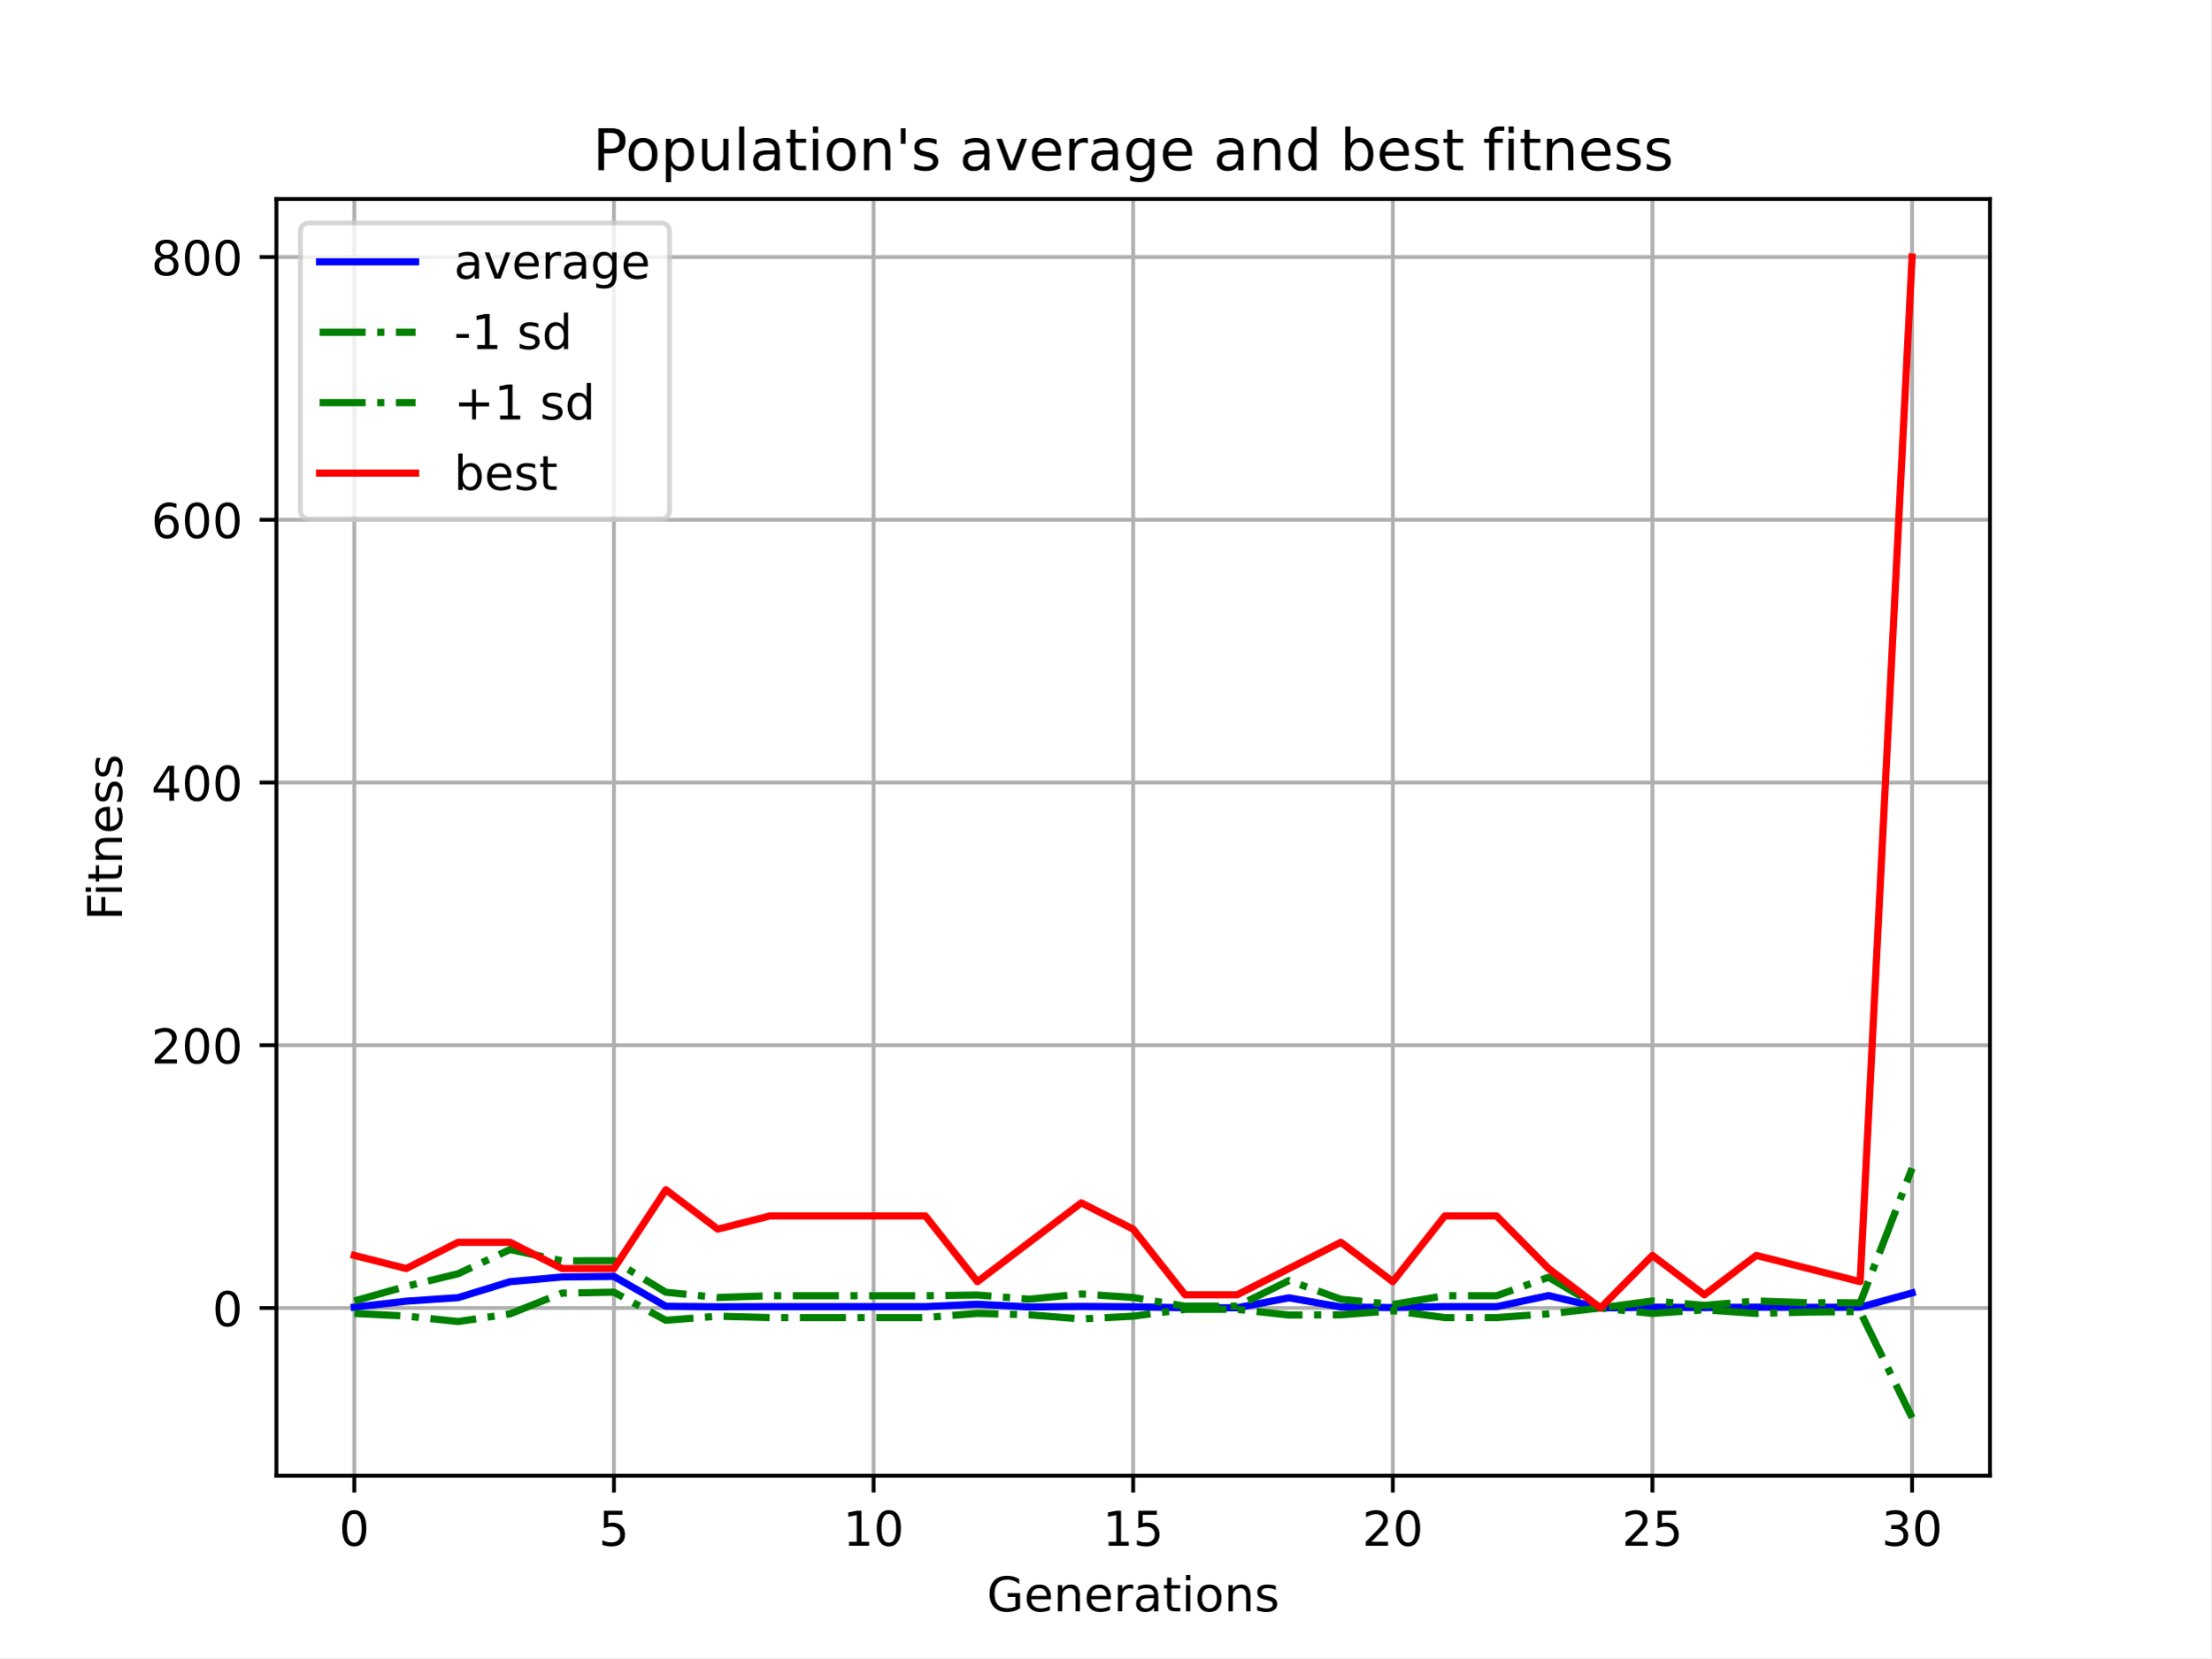
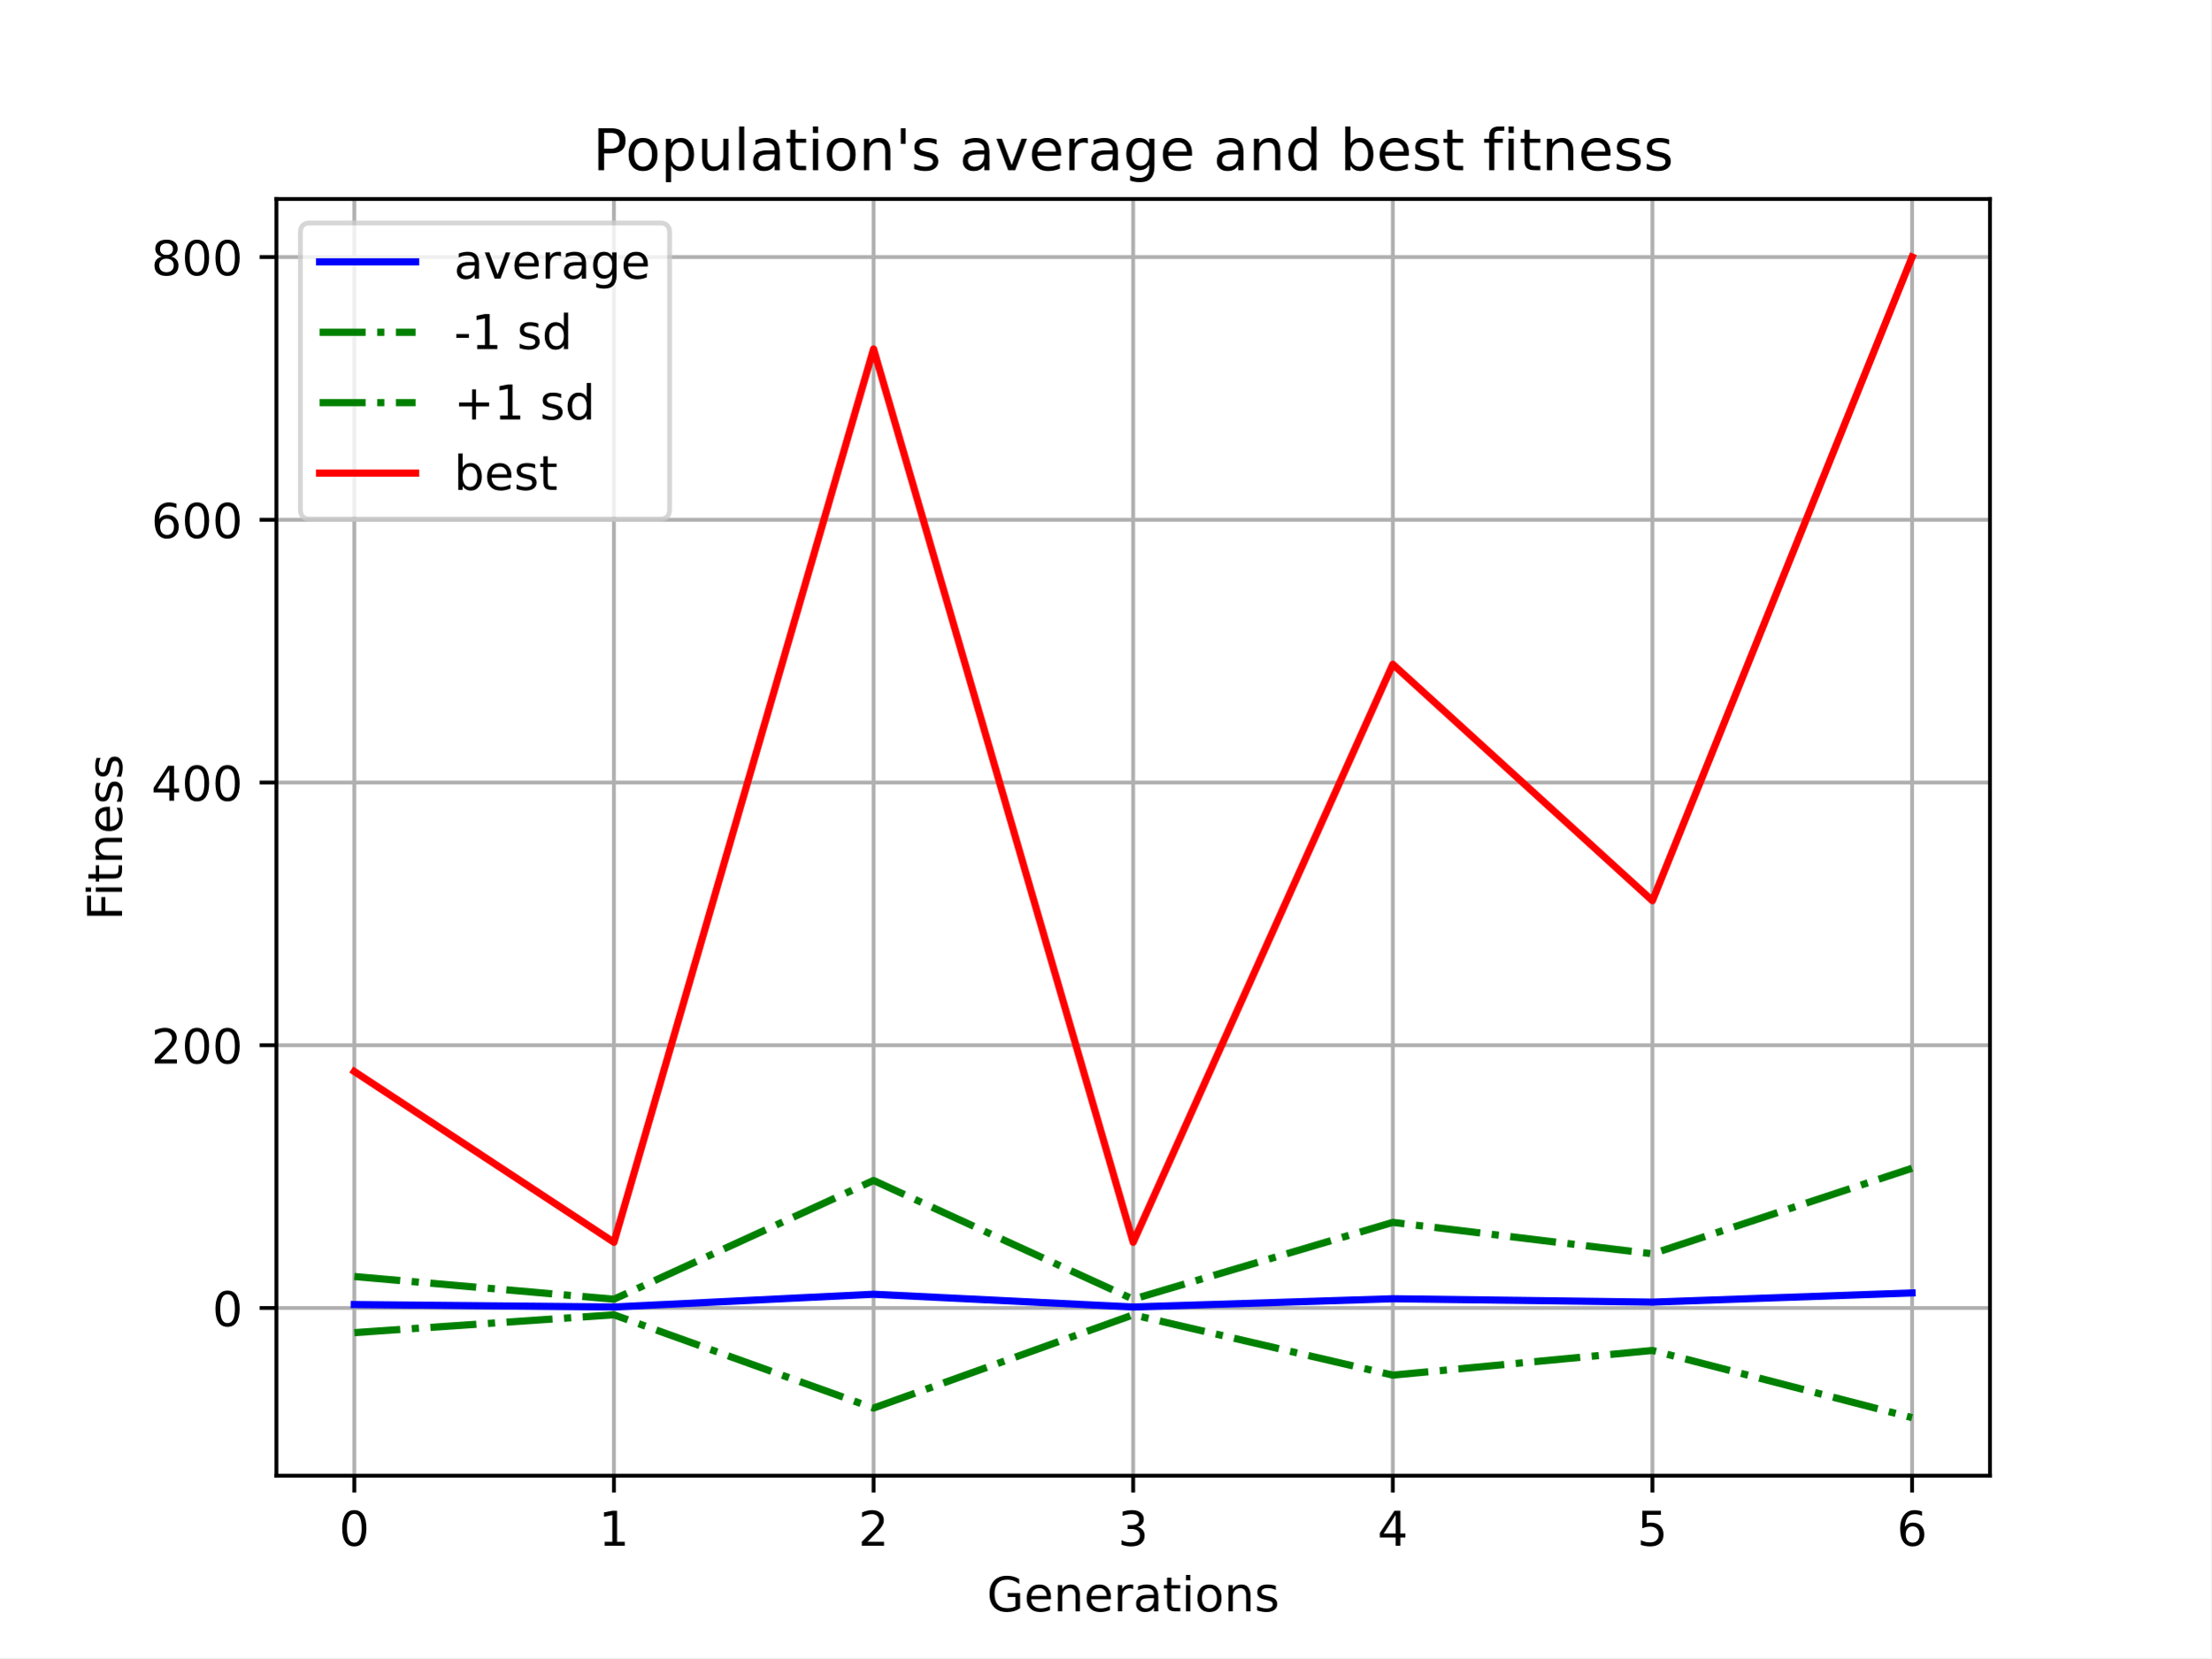
<svg xmlns="http://www.w3.org/2000/svg" xmlns:xlink="http://www.w3.org/1999/xlink" width="460.8pt" height="345.6pt" viewBox="0 0 460.8 345.6" version="1.1">
  <defs>
    <style type="text/css">*{stroke-linejoin: round; stroke-linecap: butt}</style>
  </defs>
  <g id="figure_1">
    <g id="patch_1">
      <path d="M 0 345.6  L 460.8 345.6  L 460.8 0  L 0 0  z " style="fill: #ffffff" />
    </g>
    <g id="axes_1">
      <g id="patch_2">
        <path d="M 57.6 307.584  L 414.72 307.584  L 414.72 41.472  L 57.6 41.472  z " style="fill: #ffffff" />
      </g>
      <g id="matplotlib.axis_1">
        <g id="xtick_1">
          <g id="line2d_1">
-             <path d="M 73.833 307.584  L 73.833 41.472  " clip-path="url(#p1545bca32f)" style="fill: none; stroke: #b0b0b0; stroke-width: 0.8; stroke-linecap: square" />
+             <path d="M 73.833 307.584  L 73.833 41.472  " clip-path="url(#p2421f09c80)" style="fill: none; stroke: #b0b0b0; stroke-width: 0.8; stroke-linecap: square" />
          </g>
          <g id="line2d_2">
            <defs>
-               <path id="ma1019c160d" d="M 0 0  L 0 3.5  " style="stroke: #000000; stroke-width: 0.8" />
-             </defs>
-             <g>
-               <use xlink:href="#ma1019c160d" x="73.833" y="307.584" style="stroke: #000000; stroke-width: 0.8" />
+               <path id="m2616b93a5c" d="M 0 0  L 0 3.5  " style="stroke: #000000; stroke-width: 0.8" />
+             </defs>
+             <g>
+               <use xlink:href="#m2616b93a5c" x="73.833" y="307.584" style="stroke: #000000; stroke-width: 0.8" />
            </g>
          </g>
          <g id="text_1">
            <g transform="translate(70.65148 322.1824) scale(0.1 -0.1)">
              <defs>
                <path id="DejaVuSans-30" d="M 2034 4250  Q 1547 4250 1301 3770  Q 1056 3291 1056 2328  Q 1056 1369 1301 889  Q 1547 409 2034 409  Q 2525 409 2770 889  Q 3016 1369 3016 2328  Q 3016 3291 2770 3770  Q 2525 4250 2034 4250  z M 2034 4750  Q 2819 4750 3233 4129  Q 3647 3509 3647 2328  Q 3647 1150 3233 529  Q 2819 -91 2034 -91  Q 1250 -91 836 529  Q 422 1150 422 2328  Q 422 3509 836 4129  Q 1250 4750 2034 4750  z " transform="scale(0.015625)" />
              </defs>
              <use xlink:href="#DejaVuSans-30" />
            </g>
          </g>
        </g>
        <g id="xtick_2">
          <g id="line2d_3">
-             <path d="M 127.942 307.584  L 127.942 41.472  " clip-path="url(#p1545bca32f)" style="fill: none; stroke: #b0b0b0; stroke-width: 0.8; stroke-linecap: square" />
+             <path d="M 127.942 307.584  L 127.942 41.472  " clip-path="url(#p2421f09c80)" style="fill: none; stroke: #b0b0b0; stroke-width: 0.8; stroke-linecap: square" />
          </g>
          <g id="line2d_4">
            <g>
-               <use xlink:href="#ma1019c160d" x="127.942" y="307.584" style="stroke: #000000; stroke-width: 0.8" />
+               <use xlink:href="#m2616b93a5c" x="127.942" y="307.584" style="stroke: #000000; stroke-width: 0.8" />
            </g>
          </g>
          <g id="text_2">
            <g transform="translate(124.7606 322.1824) scale(0.1 -0.1)">
              <defs>
-                 <path id="DejaVuSans-35" d="M 691 4666  L 3169 4666  L 3169 4134  L 1269 4134  L 1269 2991  Q 1406 3038 1543 3061  Q 1681 3084 1819 3084  Q 2600 3084 3056 2656  Q 3513 2228 3513 1497  Q 3513 744 3044 326  Q 2575 -91 1722 -91  Q 1428 -91 1123 -41  Q 819 9 494 109  L 494 744  Q 775 591 1075 516  Q 1375 441 1709 441  Q 2250 441 2565 725  Q 2881 1009 2881 1497  Q 2881 1984 2565 2268  Q 2250 2553 1709 2553  Q 1456 2553 1204 2497  Q 953 2441 691 2322  L 691 4666  z " transform="scale(0.015625)" />
-               </defs>
-               <use xlink:href="#DejaVuSans-35" />
+                 <path id="DejaVuSans-31" d="M 794 531  L 1825 531  L 1825 4091  L 703 3866  L 703 4441  L 1819 4666  L 2450 4666  L 2450 531  L 3481 531  L 3481 0  L 794 0  L 794 531  z " transform="scale(0.015625)" />
+               </defs>
+               <use xlink:href="#DejaVuSans-31" />
            </g>
          </g>
        </g>
        <g id="xtick_3">
          <g id="line2d_5">
-             <path d="M 182.051 307.584  L 182.051 41.472  " clip-path="url(#p1545bca32f)" style="fill: none; stroke: #b0b0b0; stroke-width: 0.8; stroke-linecap: square" />
+             <path d="M 182.051 307.584  L 182.051 41.472  " clip-path="url(#p2421f09c80)" style="fill: none; stroke: #b0b0b0; stroke-width: 0.8; stroke-linecap: square" />
          </g>
          <g id="line2d_6">
            <g>
-               <use xlink:href="#ma1019c160d" x="182.051" y="307.584" style="stroke: #000000; stroke-width: 0.8" />
+               <use xlink:href="#m2616b93a5c" x="182.051" y="307.584" style="stroke: #000000; stroke-width: 0.8" />
            </g>
          </g>
          <g id="text_3">
-             <g transform="translate(175.6884 322.1824) scale(0.1 -0.1)">
-               <defs>
-                 <path id="DejaVuSans-31" d="M 794 531  L 1825 531  L 1825 4091  L 703 3866  L 703 4441  L 1819 4666  L 2450 4666  L 2450 531  L 3481 531  L 3481 0  L 794 0  L 794 531  z " transform="scale(0.015625)" />
-               </defs>
-               <use xlink:href="#DejaVuSans-31" />
-               <use xlink:href="#DejaVuSans-30" x="63.623" />
+             <g transform="translate(178.8697 322.1824) scale(0.1 -0.1)">
+               <defs>
+                 <path id="DejaVuSans-32" d="M 1228 531  L 3431 531  L 3431 0  L 469 0  L 469 531  Q 828 903 1448 1529  Q 2069 2156 2228 2338  Q 2531 2678 2651 2914  Q 2772 3150 2772 3378  Q 2772 3750 2511 3984  Q 2250 4219 1831 4219  Q 1534 4219 1204 4116  Q 875 4013 500 3803  L 500 4441  Q 881 4594 1212 4672  Q 1544 4750 1819 4750  Q 2544 4750 2975 4387  Q 3406 4025 3406 3419  Q 3406 3131 3298 2873  Q 3191 2616 2906 2266  Q 2828 2175 2409 1742  Q 1991 1309 1228 531  z " transform="scale(0.015625)" />
+               </defs>
+               <use xlink:href="#DejaVuSans-32" />
            </g>
          </g>
        </g>
        <g id="xtick_4">
          <g id="line2d_7">
-             <path d="M 236.16 307.584  L 236.16 41.472  " clip-path="url(#p1545bca32f)" style="fill: none; stroke: #b0b0b0; stroke-width: 0.8; stroke-linecap: square" />
+             <path d="M 236.16 307.584  L 236.16 41.472  " clip-path="url(#p2421f09c80)" style="fill: none; stroke: #b0b0b0; stroke-width: 0.8; stroke-linecap: square" />
          </g>
          <g id="line2d_8">
            <g>
-               <use xlink:href="#ma1019c160d" x="236.16" y="307.584" style="stroke: #000000; stroke-width: 0.8" />
+               <use xlink:href="#m2616b93a5c" x="236.16" y="307.584" style="stroke: #000000; stroke-width: 0.8" />
            </g>
          </g>
          <g id="text_4">
-             <g transform="translate(229.7975 322.1824) scale(0.1 -0.1)">
-               <use xlink:href="#DejaVuSans-31" />
-               <use xlink:href="#DejaVuSans-35" x="63.623" />
+             <g transform="translate(232.9787 322.1824) scale(0.1 -0.1)">
+               <defs>
+                 <path id="DejaVuSans-33" d="M 2597 2516  Q 3050 2419 3304 2112  Q 3559 1806 3559 1356  Q 3559 666 3084 287  Q 2609 -91 1734 -91  Q 1441 -91 1130 -33  Q 819 25 488 141  L 488 750  Q 750 597 1062 519  Q 1375 441 1716 441  Q 2309 441 2620 675  Q 2931 909 2931 1356  Q 2931 1769 2642 2001  Q 2353 2234 1838 2234  L 1294 2234  L 1294 2753  L 1863 2753  Q 2328 2753 2575 2939  Q 2822 3125 2822 3475  Q 2822 3834 2567 4026  Q 2313 4219 1838 4219  Q 1578 4219 1281 4162  Q 984 4106 628 3988  L 628 4550  Q 988 4650 1302 4700  Q 1616 4750 1894 4750  Q 2613 4750 3031 4423  Q 3450 4097 3450 3541  Q 3450 3153 3228 2886  Q 3006 2619 2597 2516  z " transform="scale(0.015625)" />
+               </defs>
+               <use xlink:href="#DejaVuSans-33" />
            </g>
          </g>
        </g>
        <g id="xtick_5">
          <g id="line2d_9">
-             <path d="M 290.269 307.584  L 290.269 41.472  " clip-path="url(#p1545bca32f)" style="fill: none; stroke: #b0b0b0; stroke-width: 0.8; stroke-linecap: square" />
+             <path d="M 290.269 307.584  L 290.269 41.472  " clip-path="url(#p2421f09c80)" style="fill: none; stroke: #b0b0b0; stroke-width: 0.8; stroke-linecap: square" />
          </g>
          <g id="line2d_10">
            <g>
-               <use xlink:href="#ma1019c160d" x="290.269" y="307.584" style="stroke: #000000; stroke-width: 0.8" />
+               <use xlink:href="#m2616b93a5c" x="290.269" y="307.584" style="stroke: #000000; stroke-width: 0.8" />
            </g>
          </g>
          <g id="text_5">
-             <g transform="translate(283.9066 322.1824) scale(0.1 -0.1)">
-               <defs>
-                 <path id="DejaVuSans-32" d="M 1228 531  L 3431 531  L 3431 0  L 469 0  L 469 531  Q 828 903 1448 1529  Q 2069 2156 2228 2338  Q 2531 2678 2651 2914  Q 2772 3150 2772 3378  Q 2772 3750 2511 3984  Q 2250 4219 1831 4219  Q 1534 4219 1204 4116  Q 875 4013 500 3803  L 500 4441  Q 881 4594 1212 4672  Q 1544 4750 1819 4750  Q 2544 4750 2975 4387  Q 3406 4025 3406 3419  Q 3406 3131 3298 2873  Q 3191 2616 2906 2266  Q 2828 2175 2409 1742  Q 1991 1309 1228 531  z " transform="scale(0.015625)" />
-               </defs>
-               <use xlink:href="#DejaVuSans-32" />
-               <use xlink:href="#DejaVuSans-30" x="63.623" />
+             <g transform="translate(287.0878 322.1824) scale(0.1 -0.1)">
+               <defs>
+                 <path id="DejaVuSans-34" d="M 2419 4116  L 825 1625  L 2419 1625  L 2419 4116  z M 2253 4666  L 3047 4666  L 3047 1625  L 3713 1625  L 3713 1100  L 3047 1100  L 3047 0  L 2419 0  L 2419 1100  L 313 1100  L 313 1709  L 2253 4666  z " transform="scale(0.015625)" />
+               </defs>
+               <use xlink:href="#DejaVuSans-34" />
            </g>
          </g>
        </g>
        <g id="xtick_6">
          <g id="line2d_11">
-             <path d="M 344.378 307.584  L 344.378 41.472  " clip-path="url(#p1545bca32f)" style="fill: none; stroke: #b0b0b0; stroke-width: 0.8; stroke-linecap: square" />
+             <path d="M 344.378 307.584  L 344.378 41.472  " clip-path="url(#p2421f09c80)" style="fill: none; stroke: #b0b0b0; stroke-width: 0.8; stroke-linecap: square" />
          </g>
          <g id="line2d_12">
            <g>
-               <use xlink:href="#ma1019c160d" x="344.378" y="307.584" style="stroke: #000000; stroke-width: 0.8" />
+               <use xlink:href="#m2616b93a5c" x="344.378" y="307.584" style="stroke: #000000; stroke-width: 0.8" />
            </g>
          </g>
          <g id="text_6">
-             <g transform="translate(338.0157 322.1824) scale(0.1 -0.1)">
-               <use xlink:href="#DejaVuSans-32" />
-               <use xlink:href="#DejaVuSans-35" x="63.623" />
+             <g transform="translate(341.1969 322.1824) scale(0.1 -0.1)">
+               <defs>
+                 <path id="DejaVuSans-35" d="M 691 4666  L 3169 4666  L 3169 4134  L 1269 4134  L 1269 2991  Q 1406 3038 1543 3061  Q 1681 3084 1819 3084  Q 2600 3084 3056 2656  Q 3513 2228 3513 1497  Q 3513 744 3044 326  Q 2575 -91 1722 -91  Q 1428 -91 1123 -41  Q 819 9 494 109  L 494 744  Q 775 591 1075 516  Q 1375 441 1709 441  Q 2250 441 2565 725  Q 2881 1009 2881 1497  Q 2881 1984 2565 2268  Q 2250 2553 1709 2553  Q 1456 2553 1204 2497  Q 953 2441 691 2322  L 691 4666  z " transform="scale(0.015625)" />
+               </defs>
+               <use xlink:href="#DejaVuSans-35" />
            </g>
          </g>
        </g>
        <g id="xtick_7">
          <g id="line2d_13">
-             <path d="M 398.487 307.584  L 398.487 41.472  " clip-path="url(#p1545bca32f)" style="fill: none; stroke: #b0b0b0; stroke-width: 0.8; stroke-linecap: square" />
+             <path d="M 398.487 307.584  L 398.487 41.472  " clip-path="url(#p2421f09c80)" style="fill: none; stroke: #b0b0b0; stroke-width: 0.8; stroke-linecap: square" />
          </g>
          <g id="line2d_14">
            <g>
-               <use xlink:href="#ma1019c160d" x="398.487" y="307.584" style="stroke: #000000; stroke-width: 0.8" />
+               <use xlink:href="#m2616b93a5c" x="398.487" y="307.584" style="stroke: #000000; stroke-width: 0.8" />
            </g>
          </g>
          <g id="text_7">
-             <g transform="translate(392.1248 322.1824) scale(0.1 -0.1)">
-               <defs>
-                 <path id="DejaVuSans-33" d="M 2597 2516  Q 3050 2419 3304 2112  Q 3559 1806 3559 1356  Q 3559 666 3084 287  Q 2609 -91 1734 -91  Q 1441 -91 1130 -33  Q 819 25 488 141  L 488 750  Q 750 597 1062 519  Q 1375 441 1716 441  Q 2309 441 2620 675  Q 2931 909 2931 1356  Q 2931 1769 2642 2001  Q 2353 2234 1838 2234  L 1294 2234  L 1294 2753  L 1863 2753  Q 2328 2753 2575 2939  Q 2822 3125 2822 3475  Q 2822 3834 2567 4026  Q 2313 4219 1838 4219  Q 1578 4219 1281 4162  Q 984 4106 628 3988  L 628 4550  Q 988 4650 1302 4700  Q 1616 4750 1894 4750  Q 2613 4750 3031 4423  Q 3450 4097 3450 3541  Q 3450 3153 3228 2886  Q 3006 2619 2597 2516  z " transform="scale(0.015625)" />
-               </defs>
-               <use xlink:href="#DejaVuSans-33" />
-               <use xlink:href="#DejaVuSans-30" x="63.623" />
+             <g transform="translate(395.306 322.1824) scale(0.1 -0.1)">
+               <defs>
+                 <path id="DejaVuSans-36" d="M 2113 2584  Q 1688 2584 1439 2293  Q 1191 2003 1191 1497  Q 1191 994 1439 701  Q 1688 409 2113 409  Q 2538 409 2786 701  Q 3034 994 3034 1497  Q 3034 2003 2786 2293  Q 2538 2584 2113 2584  z M 3366 4563  L 3366 3988  Q 3128 4100 2886 4159  Q 2644 4219 2406 4219  Q 1781 4219 1451 3797  Q 1122 3375 1075 2522  Q 1259 2794 1537 2939  Q 1816 3084 2150 3084  Q 2853 3084 3261 2657  Q 3669 2231 3669 1497  Q 3669 778 3244 343  Q 2819 -91 2113 -91  Q 1303 -91 875 529  Q 447 1150 447 2328  Q 447 3434 972 4092  Q 1497 4750 2381 4750  Q 2619 4750 2861 4703  Q 3103 4656 3366 4563  z " transform="scale(0.015625)" />
+               </defs>
+               <use xlink:href="#DejaVuSans-36" />
            </g>
          </g>
        </g>
        <g id="text_8">
          <g transform="translate(205.6623 335.8606) scale(0.1 -0.1)">
            <defs>
              <path id="DejaVuSans-47" d="M 3809 666  L 3809 1919  L 2778 1919  L 2778 2438  L 4434 2438  L 4434 434  Q 4069 175 3628 42  Q 3188 -91 2688 -91  Q 1594 -91 976 548  Q 359 1188 359 2328  Q 359 3472 976 4111  Q 1594 4750 2688 4750  Q 3144 4750 3555 4637  Q 3966 4525 4313 4306  L 4313 3634  Q 3963 3931 3569 4081  Q 3175 4231 2741 4231  Q 1884 4231 1454 3753  Q 1025 3275 1025 2328  Q 1025 1384 1454 906  Q 1884 428 2741 428  Q 3075 428 3337 486  Q 3600 544 3809 666  z " transform="scale(0.015625)" />
              <path id="DejaVuSans-65" d="M 3597 1894  L 3597 1613  L 953 1613  Q 991 1019 1311 708  Q 1631 397 2203 397  Q 2534 397 2845 478  Q 3156 559 3463 722  L 3463 178  Q 3153 47 2828 -22  Q 2503 -91 2169 -91  Q 1331 -91 842 396  Q 353 884 353 1716  Q 353 2575 817 3079  Q 1281 3584 2069 3584  Q 2775 3584 3186 3129  Q 3597 2675 3597 1894  z M 3022 2063  Q 3016 2534 2758 2815  Q 2500 3097 2075 3097  Q 1594 3097 1305 2825  Q 1016 2553 972 2059  L 3022 2063  z " transform="scale(0.015625)" />
              <path id="DejaVuSans-6e" d="M 3513 2113  L 3513 0  L 2938 0  L 2938 2094  Q 2938 2591 2744 2837  Q 2550 3084 2163 3084  Q 1697 3084 1428 2787  Q 1159 2491 1159 1978  L 1159 0  L 581 0  L 581 3500  L 1159 3500  L 1159 2956  Q 1366 3272 1645 3428  Q 1925 3584 2291 3584  Q 2894 3584 3203 3211  Q 3513 2838 3513 2113  z " transform="scale(0.015625)" />
              <path id="DejaVuSans-72" d="M 2631 2963  Q 2534 3019 2420 3045  Q 2306 3072 2169 3072  Q 1681 3072 1420 2755  Q 1159 2438 1159 1844  L 1159 0  L 581 0  L 581 3500  L 1159 3500  L 1159 2956  Q 1341 3275 1631 3429  Q 1922 3584 2338 3584  Q 2397 3584 2469 3576  Q 2541 3569 2628 3553  L 2631 2963  z " transform="scale(0.015625)" />
              <path id="DejaVuSans-61" d="M 2194 1759  Q 1497 1759 1228 1600  Q 959 1441 959 1056  Q 959 750 1161 570  Q 1363 391 1709 391  Q 2188 391 2477 730  Q 2766 1069 2766 1631  L 2766 1759  L 2194 1759  z M 3341 1997  L 3341 0  L 2766 0  L 2766 531  Q 2569 213 2275 61  Q 1981 -91 1556 -91  Q 1019 -91 701 211  Q 384 513 384 1019  Q 384 1609 779 1909  Q 1175 2209 1959 2209  L 2766 2209  L 2766 2266  Q 2766 2663 2505 2880  Q 2244 3097 1772 3097  Q 1472 3097 1187 3025  Q 903 2953 641 2809  L 641 3341  Q 956 3463 1253 3523  Q 1550 3584 1831 3584  Q 2591 3584 2966 3190  Q 3341 2797 3341 1997  z " transform="scale(0.015625)" />
              <path id="DejaVuSans-74" d="M 1172 4494  L 1172 3500  L 2356 3500  L 2356 3053  L 1172 3053  L 1172 1153  Q 1172 725 1289 603  Q 1406 481 1766 481  L 2356 481  L 2356 0  L 1766 0  Q 1100 0 847 248  Q 594 497 594 1153  L 594 3053  L 172 3053  L 172 3500  L 594 3500  L 594 4494  L 1172 4494  z " transform="scale(0.015625)" />
              <path id="DejaVuSans-69" d="M 603 3500  L 1178 3500  L 1178 0  L 603 0  L 603 3500  z M 603 4863  L 1178 4863  L 1178 4134  L 603 4134  L 603 4863  z " transform="scale(0.015625)" />
              <path id="DejaVuSans-6f" d="M 1959 3097  Q 1497 3097 1228 2736  Q 959 2375 959 1747  Q 959 1119 1226 758  Q 1494 397 1959 397  Q 2419 397 2687 759  Q 2956 1122 2956 1747  Q 2956 2369 2687 2733  Q 2419 3097 1959 3097  z M 1959 3584  Q 2709 3584 3137 3096  Q 3566 2609 3566 1747  Q 3566 888 3137 398  Q 2709 -91 1959 -91  Q 1206 -91 779 398  Q 353 888 353 1747  Q 353 2609 779 3096  Q 1206 3584 1959 3584  z " transform="scale(0.015625)" />
              <path id="DejaVuSans-73" d="M 2834 3397  L 2834 2853  Q 2591 2978 2328 3040  Q 2066 3103 1784 3103  Q 1356 3103 1142 2972  Q 928 2841 928 2578  Q 928 2378 1081 2264  Q 1234 2150 1697 2047  L 1894 2003  Q 2506 1872 2764 1633  Q 3022 1394 3022 966  Q 3022 478 2636 193  Q 2250 -91 1575 -91  Q 1294 -91 989 -36  Q 684 19 347 128  L 347 722  Q 666 556 975 473  Q 1284 391 1588 391  Q 1994 391 2212 530  Q 2431 669 2431 922  Q 2431 1156 2273 1281  Q 2116 1406 1581 1522  L 1381 1569  Q 847 1681 609 1914  Q 372 2147 372 2553  Q 372 3047 722 3315  Q 1072 3584 1716 3584  Q 2034 3584 2315 3537  Q 2597 3491 2834 3397  z " transform="scale(0.015625)" />
            </defs>
            <use xlink:href="#DejaVuSans-47" />
            <use xlink:href="#DejaVuSans-65" x="77.49" />
            <use xlink:href="#DejaVuSans-6e" x="139.014" />
            <use xlink:href="#DejaVuSans-65" x="202.393" />
            <use xlink:href="#DejaVuSans-72" x="263.916" />
            <use xlink:href="#DejaVuSans-61" x="305.029" />
            <use xlink:href="#DejaVuSans-74" x="366.309" />
            <use xlink:href="#DejaVuSans-69" x="405.518" />
            <use xlink:href="#DejaVuSans-6f" x="433.301" />
            <use xlink:href="#DejaVuSans-6e" x="494.482" />
            <use xlink:href="#DejaVuSans-73" x="557.861" />
          </g>
        </g>
      </g>
      <g id="matplotlib.axis_2">
        <g id="ytick_1">
          <g id="line2d_15">
-             <path d="M 57.6 272.623  L 414.72 272.623  " clip-path="url(#p1545bca32f)" style="fill: none; stroke: #b0b0b0; stroke-width: 0.8; stroke-linecap: square" />
+             <path d="M 57.6 272.623  L 414.72 272.623  " clip-path="url(#p2421f09c80)" style="fill: none; stroke: #b0b0b0; stroke-width: 0.8; stroke-linecap: square" />
          </g>
          <g id="line2d_16">
            <defs>
-               <path id="ma829e0f633" d="M 0 0  L -3.5 0  " style="stroke: #000000; stroke-width: 0.8" />
-             </defs>
-             <g>
-               <use xlink:href="#ma829e0f633" x="57.6" y="272.623" style="stroke: #000000; stroke-width: 0.8" />
+               <path id="m0c251e43ec" d="M 0 0  L -3.5 0  " style="stroke: #000000; stroke-width: 0.8" />
+             </defs>
+             <g>
+               <use xlink:href="#m0c251e43ec" x="57.6" y="272.623" style="stroke: #000000; stroke-width: 0.8" />
            </g>
          </g>
          <g id="text_9">
            <g transform="translate(44.2375 276.4222) scale(0.1 -0.1)">
              <use xlink:href="#DejaVuSans-30" />
            </g>
          </g>
        </g>
        <g id="ytick_2">
          <g id="line2d_17">
-             <path d="M 57.6 217.859  L 414.72 217.859  " clip-path="url(#p1545bca32f)" style="fill: none; stroke: #b0b0b0; stroke-width: 0.8; stroke-linecap: square" />
+             <path d="M 57.6 217.859  L 414.72 217.859  " clip-path="url(#p2421f09c80)" style="fill: none; stroke: #b0b0b0; stroke-width: 0.8; stroke-linecap: square" />
          </g>
          <g id="line2d_18">
            <g>
-               <use xlink:href="#ma829e0f633" x="57.6" y="217.859" style="stroke: #000000; stroke-width: 0.8" />
+               <use xlink:href="#m0c251e43ec" x="57.6" y="217.859" style="stroke: #000000; stroke-width: 0.8" />
            </g>
          </g>
          <g id="text_10">
            <g transform="translate(31.5125 221.6584) scale(0.1 -0.1)">
              <use xlink:href="#DejaVuSans-32" />
              <use xlink:href="#DejaVuSans-30" x="63.623" />
              <use xlink:href="#DejaVuSans-30" x="127.246" />
            </g>
          </g>
        </g>
        <g id="ytick_3">
          <g id="line2d_19">
-             <path d="M 57.6 163.095  L 414.72 163.095  " clip-path="url(#p1545bca32f)" style="fill: none; stroke: #b0b0b0; stroke-width: 0.8; stroke-linecap: square" />
+             <path d="M 57.6 163.095  L 414.72 163.095  " clip-path="url(#p2421f09c80)" style="fill: none; stroke: #b0b0b0; stroke-width: 0.8; stroke-linecap: square" />
          </g>
          <g id="line2d_20">
            <g>
-               <use xlink:href="#ma829e0f633" x="57.6" y="163.095" style="stroke: #000000; stroke-width: 0.8" />
+               <use xlink:href="#m0c251e43ec" x="57.6" y="163.095" style="stroke: #000000; stroke-width: 0.8" />
            </g>
          </g>
          <g id="text_11">
            <g transform="translate(31.5125 166.8947) scale(0.1 -0.1)">
-               <defs>
-                 <path id="DejaVuSans-34" d="M 2419 4116  L 825 1625  L 2419 1625  L 2419 4116  z M 2253 4666  L 3047 4666  L 3047 1625  L 3713 1625  L 3713 1100  L 3047 1100  L 3047 0  L 2419 0  L 2419 1100  L 313 1100  L 313 1709  L 2253 4666  z " transform="scale(0.015625)" />
-               </defs>
              <use xlink:href="#DejaVuSans-34" />
              <use xlink:href="#DejaVuSans-30" x="63.623" />
              <use xlink:href="#DejaVuSans-30" x="127.246" />
            </g>
          </g>
        </g>
        <g id="ytick_4">
          <g id="line2d_21">
-             <path d="M 57.6 108.332  L 414.72 108.332  " clip-path="url(#p1545bca32f)" style="fill: none; stroke: #b0b0b0; stroke-width: 0.8; stroke-linecap: square" />
+             <path d="M 57.6 108.332  L 414.72 108.332  " clip-path="url(#p2421f09c80)" style="fill: none; stroke: #b0b0b0; stroke-width: 0.8; stroke-linecap: square" />
          </g>
          <g id="line2d_22">
            <g>
-               <use xlink:href="#ma829e0f633" x="57.6" y="108.332" style="stroke: #000000; stroke-width: 0.8" />
+               <use xlink:href="#m0c251e43ec" x="57.6" y="108.332" style="stroke: #000000; stroke-width: 0.8" />
            </g>
          </g>
          <g id="text_12">
            <g transform="translate(31.5125 112.131) scale(0.1 -0.1)">
-               <defs>
-                 <path id="DejaVuSans-36" d="M 2113 2584  Q 1688 2584 1439 2293  Q 1191 2003 1191 1497  Q 1191 994 1439 701  Q 1688 409 2113 409  Q 2538 409 2786 701  Q 3034 994 3034 1497  Q 3034 2003 2786 2293  Q 2538 2584 2113 2584  z M 3366 4563  L 3366 3988  Q 3128 4100 2886 4159  Q 2644 4219 2406 4219  Q 1781 4219 1451 3797  Q 1122 3375 1075 2522  Q 1259 2794 1537 2939  Q 1816 3084 2150 3084  Q 2853 3084 3261 2657  Q 3669 2231 3669 1497  Q 3669 778 3244 343  Q 2819 -91 2113 -91  Q 1303 -91 875 529  Q 447 1150 447 2328  Q 447 3434 972 4092  Q 1497 4750 2381 4750  Q 2619 4750 2861 4703  Q 3103 4656 3366 4563  z " transform="scale(0.015625)" />
-               </defs>
              <use xlink:href="#DejaVuSans-36" />
              <use xlink:href="#DejaVuSans-30" x="63.623" />
              <use xlink:href="#DejaVuSans-30" x="127.246" />
            </g>
          </g>
        </g>
        <g id="ytick_5">
          <g id="line2d_23">
-             <path d="M 57.6 53.568  L 414.72 53.568  " clip-path="url(#p1545bca32f)" style="fill: none; stroke: #b0b0b0; stroke-width: 0.8; stroke-linecap: square" />
+             <path d="M 57.6 53.568  L 414.72 53.568  " clip-path="url(#p2421f09c80)" style="fill: none; stroke: #b0b0b0; stroke-width: 0.8; stroke-linecap: square" />
          </g>
          <g id="line2d_24">
            <g>
-               <use xlink:href="#ma829e0f633" x="57.6" y="53.568" style="stroke: #000000; stroke-width: 0.8" />
+               <use xlink:href="#m0c251e43ec" x="57.6" y="53.568" style="stroke: #000000; stroke-width: 0.8" />
            </g>
          </g>
          <g id="text_13">
            <g transform="translate(31.5125 57.36722) scale(0.1 -0.1)">
              <defs>
                <path id="DejaVuSans-38" d="M 2034 2216  Q 1584 2216 1326 1975  Q 1069 1734 1069 1313  Q 1069 891 1326 650  Q 1584 409 2034 409  Q 2484 409 2743 651  Q 3003 894 3003 1313  Q 3003 1734 2745 1975  Q 2488 2216 2034 2216  z M 1403 2484  Q 997 2584 770 2862  Q 544 3141 544 3541  Q 544 4100 942 4425  Q 1341 4750 2034 4750  Q 2731 4750 3128 4425  Q 3525 4100 3525 3541  Q 3525 3141 3298 2862  Q 3072 2584 2669 2484  Q 3125 2378 3379 2068  Q 3634 1759 3634 1313  Q 3634 634 3220 271  Q 2806 -91 2034 -91  Q 1263 -91 848 271  Q 434 634 434 1313  Q 434 1759 690 2068  Q 947 2378 1403 2484  z M 1172 3481  Q 1172 3119 1398 2916  Q 1625 2713 2034 2713  Q 2441 2713 2670 2916  Q 2900 3119 2900 3481  Q 2900 3844 2670 4047  Q 2441 4250 2034 4250  Q 1625 4250 1398 4047  Q 1172 3844 1172 3481  z " transform="scale(0.015625)" />
              </defs>
              <use xlink:href="#DejaVuSans-38" />
              <use xlink:href="#DejaVuSans-30" x="63.623" />
              <use xlink:href="#DejaVuSans-30" x="127.246" />
            </g>
          </g>
        </g>
        <g id="text_14">
          <g transform="translate(25.43281 191.8452) rotate(-90) scale(0.1 -0.1)">
            <defs>
              <path id="DejaVuSans-46" d="M 628 4666  L 3309 4666  L 3309 4134  L 1259 4134  L 1259 2759  L 3109 2759  L 3109 2228  L 1259 2228  L 1259 0  L 628 0  L 628 4666  z " transform="scale(0.015625)" />
            </defs>
            <use xlink:href="#DejaVuSans-46" />
            <use xlink:href="#DejaVuSans-69" x="50.27" />
            <use xlink:href="#DejaVuSans-74" x="78.053" />
            <use xlink:href="#DejaVuSans-6e" x="117.262" />
            <use xlink:href="#DejaVuSans-65" x="180.641" />
            <use xlink:href="#DejaVuSans-73" x="242.164" />
            <use xlink:href="#DejaVuSans-73" x="294.264" />
          </g>
        </g>
      </g>
      <g id="line2d_25">
-         <path d="M 73.833 272.466  L 84.655 271.215  L 95.476 270.472  L 106.298 267.147  L 117.12 266.169  L 127.942 266.051  L 138.764 272.271  L 149.585 272.388  L 160.407 272.349  L 171.229 272.349  L 182.051 272.349  L 192.873 272.349  L 203.695 271.841  L 214.516 272.427  L 225.338 272.31  L 236.16 272.388  L 246.982 272.584  L 257.804 272.584  L 268.625 270.511  L 279.447 272.427  L 290.269 272.545  L 301.091 272.349  L 311.913 272.349  L 322.735 270.041  L 333.556 272.623  L 344.378 272.466  L 355.2 272.545  L 366.022 272.466  L 376.844 272.506  L 387.665 272.466  L 398.487 269.494  " clip-path="url(#p1545bca32f)" style="fill: none; stroke: #0000ff; stroke-width: 1.5; stroke-linecap: square" />
+         <path d="M 73.833 271.919  L 127.942 272.427  L 182.051 269.767  L 236.16 272.427  L 290.269 270.706  L 344.378 271.41  L 398.487 269.494  " clip-path="url(#p2421f09c80)" style="fill: none; stroke: #0000ff; stroke-width: 1.5; stroke-linecap: square" />
      </g>
      <g id="line2d_26">
-         <path d="M 73.833 273.766  L 84.655 274.311  L 95.476 275.454  L 106.298 273.854  L 117.12 269.539  L 127.942 269.337  L 138.764 275.195  L 149.585 274.338  L 160.407 274.624  L 171.229 274.624  L 182.051 274.624  L 192.873 274.624  L 203.695 273.757  L 214.516 274.052  L 225.338 274.909  L 236.16 274.338  L 246.982 272.909  L 257.804 272.909  L 268.625 274.101  L 279.447 274.052  L 290.269 273.195  L 301.091 274.624  L 311.913 274.624  L 322.735 273.855  L 333.556 272.623  L 344.378 273.766  L 355.2 273.001  L 366.022 273.766  L 376.844 273.48  L 387.665 273.379  L 398.487 295.488  " clip-path="url(#p1545bca32f)" style="fill: none; stroke-dasharray: 9.6,2.4,1.5,2.4; stroke-dashoffset: 0; stroke: #008000; stroke-width: 1.5" />
+         <path d="M 73.833 277.768  L 127.942 274.052  L 182.051 293.487  L 236.16 274.052  L 290.269 286.628  L 344.378 281.483  L 398.487 295.488  " clip-path="url(#p2421f09c80)" style="fill: none; stroke-dasharray: 9.6,2.4,1.5,2.4; stroke-dashoffset: 0; stroke: #008000; stroke-width: 1.5" />
      </g>
      <g id="line2d_27">
-         <path d="M 73.833 271.167  L 84.655 268.119  L 95.476 265.489  L 106.298 260.439  L 117.12 262.798  L 127.942 262.765  L 138.764 269.347  L 149.585 270.439  L 160.407 270.075  L 171.229 270.075  L 182.051 270.075  L 192.873 270.075  L 203.695 269.924  L 214.516 270.803  L 225.338 269.711  L 236.16 270.439  L 246.982 272.259  L 257.804 272.259  L 268.625 266.92  L 279.447 270.803  L 290.269 271.895  L 301.091 270.075  L 311.913 270.075  L 322.735 266.228  L 333.556 272.623  L 344.378 271.167  L 355.2 272.089  L 366.022 271.167  L 376.844 271.531  L 387.665 271.554  L 398.487 243.499  " clip-path="url(#p1545bca32f)" style="fill: none; stroke-dasharray: 9.6,2.4,1.5,2.4; stroke-dashoffset: 0; stroke: #008000; stroke-width: 1.5" />
+         <path d="M 73.833 266.07  L 127.942 270.803  L 182.051 246.048  L 236.16 270.803  L 290.269 254.785  L 344.378 261.338  L 398.487 243.499  " clip-path="url(#p2421f09c80)" style="fill: none; stroke-dasharray: 9.6,2.4,1.5,2.4; stroke-dashoffset: 0; stroke: #008000; stroke-width: 1.5" />
      </g>
      <g id="line2d_28">
-         <path d="M 73.833 261.67  L 84.655 264.408  L 95.476 258.932  L 106.298 258.932  L 117.12 264.408  L 127.942 264.408  L 138.764 247.979  L 149.585 256.194  L 160.407 253.456  L 171.229 253.456  L 182.051 253.456  L 192.873 253.456  L 203.695 267.147  L 214.516 258.932  L 225.338 250.717  L 236.16 256.194  L 246.982 269.885  L 257.804 269.885  L 268.625 264.408  L 279.447 258.932  L 290.269 267.147  L 301.091 253.456  L 311.913 253.456  L 322.735 264.408  L 333.556 272.623  L 344.378 261.67  L 355.2 269.885  L 366.022 261.67  L 376.844 264.408  L 387.665 267.147  L 398.487 53.568  " clip-path="url(#p1545bca32f)" style="fill: none; stroke: #ff0000; stroke-width: 1.5; stroke-linecap: square" />
+         <path d="M 73.833 223.336  L 127.942 258.932  L 182.051 72.735  L 236.16 258.932  L 290.269 138.452  L 344.378 187.739  L 398.487 53.568  " clip-path="url(#p2421f09c80)" style="fill: none; stroke: #ff0000; stroke-width: 1.5; stroke-linecap: square" />
      </g>
      <g id="patch_3">
        <path d="M 57.6 307.584  L 57.6 41.472  " style="fill: none; stroke: #000000; stroke-width: 0.8; stroke-linejoin: miter; stroke-linecap: square" />
      </g>
      <g id="patch_4">
        <path d="M 414.72 307.584  L 414.72 41.472  " style="fill: none; stroke: #000000; stroke-width: 0.8; stroke-linejoin: miter; stroke-linecap: square" />
      </g>
      <g id="patch_5">
        <path d="M 57.6 307.584  L 414.72 307.584  " style="fill: none; stroke: #000000; stroke-width: 0.8; stroke-linejoin: miter; stroke-linecap: square" />
      </g>
      <g id="patch_6">
        <path d="M 57.6 41.472  L 414.72 41.472  " style="fill: none; stroke: #000000; stroke-width: 0.8; stroke-linejoin: miter; stroke-linecap: square" />
      </g>
      <g id="text_15">
        <g transform="translate(123.5297 35.472) scale(0.12 -0.12)">
          <defs>
            <path id="DejaVuSans-50" d="M 1259 4147  L 1259 2394  L 2053 2394  Q 2494 2394 2734 2622  Q 2975 2850 2975 3272  Q 2975 3691 2734 3919  Q 2494 4147 2053 4147  L 1259 4147  z M 628 4666  L 2053 4666  Q 2838 4666 3239 4311  Q 3641 3956 3641 3272  Q 3641 2581 3239 2228  Q 2838 1875 2053 1875  L 1259 1875  L 1259 0  L 628 0  L 628 4666  z " transform="scale(0.015625)" />
            <path id="DejaVuSans-70" d="M 1159 525  L 1159 -1331  L 581 -1331  L 581 3500  L 1159 3500  L 1159 2969  Q 1341 3281 1617 3432  Q 1894 3584 2278 3584  Q 2916 3584 3314 3078  Q 3713 2572 3713 1747  Q 3713 922 3314 415  Q 2916 -91 2278 -91  Q 1894 -91 1617 61  Q 1341 213 1159 525  z M 3116 1747  Q 3116 2381 2855 2742  Q 2594 3103 2138 3103  Q 1681 3103 1420 2742  Q 1159 2381 1159 1747  Q 1159 1113 1420 752  Q 1681 391 2138 391  Q 2594 391 2855 752  Q 3116 1113 3116 1747  z " transform="scale(0.015625)" />
            <path id="DejaVuSans-75" d="M 544 1381  L 544 3500  L 1119 3500  L 1119 1403  Q 1119 906 1312 657  Q 1506 409 1894 409  Q 2359 409 2629 706  Q 2900 1003 2900 1516  L 2900 3500  L 3475 3500  L 3475 0  L 2900 0  L 2900 538  Q 2691 219 2414 64  Q 2138 -91 1772 -91  Q 1169 -91 856 284  Q 544 659 544 1381  z M 1991 3584  L 1991 3584  z " transform="scale(0.015625)" />
            <path id="DejaVuSans-6c" d="M 603 4863  L 1178 4863  L 1178 0  L 603 0  L 603 4863  z " transform="scale(0.015625)" />
            <path id="DejaVuSans-27" d="M 1147 4666  L 1147 2931  L 616 2931  L 616 4666  L 1147 4666  z " transform="scale(0.015625)" />
            <path id="DejaVuSans-20" transform="scale(0.015625)" />
            <path id="DejaVuSans-76" d="M 191 3500  L 800 3500  L 1894 563  L 2988 3500  L 3597 3500  L 2284 0  L 1503 0  L 191 3500  z " transform="scale(0.015625)" />
            <path id="DejaVuSans-67" d="M 2906 1791  Q 2906 2416 2648 2759  Q 2391 3103 1925 3103  Q 1463 3103 1205 2759  Q 947 2416 947 1791  Q 947 1169 1205 825  Q 1463 481 1925 481  Q 2391 481 2648 825  Q 2906 1169 2906 1791  z M 3481 434  Q 3481 -459 3084 -895  Q 2688 -1331 1869 -1331  Q 1566 -1331 1297 -1286  Q 1028 -1241 775 -1147  L 775 -588  Q 1028 -725 1275 -790  Q 1522 -856 1778 -856  Q 2344 -856 2625 -561  Q 2906 -266 2906 331  L 2906 616  Q 2728 306 2450 153  Q 2172 0 1784 0  Q 1141 0 747 490  Q 353 981 353 1791  Q 353 2603 747 3093  Q 1141 3584 1784 3584  Q 2172 3584 2450 3431  Q 2728 3278 2906 2969  L 2906 3500  L 3481 3500  L 3481 434  z " transform="scale(0.015625)" />
            <path id="DejaVuSans-64" d="M 2906 2969  L 2906 4863  L 3481 4863  L 3481 0  L 2906 0  L 2906 525  Q 2725 213 2448 61  Q 2172 -91 1784 -91  Q 1150 -91 751 415  Q 353 922 353 1747  Q 353 2572 751 3078  Q 1150 3584 1784 3584  Q 2172 3584 2448 3432  Q 2725 3281 2906 2969  z M 947 1747  Q 947 1113 1208 752  Q 1469 391 1925 391  Q 2381 391 2643 752  Q 2906 1113 2906 1747  Q 2906 2381 2643 2742  Q 2381 3103 1925 3103  Q 1469 3103 1208 2742  Q 947 2381 947 1747  z " transform="scale(0.015625)" />
            <path id="DejaVuSans-62" d="M 3116 1747  Q 3116 2381 2855 2742  Q 2594 3103 2138 3103  Q 1681 3103 1420 2742  Q 1159 2381 1159 1747  Q 1159 1113 1420 752  Q 1681 391 2138 391  Q 2594 391 2855 752  Q 3116 1113 3116 1747  z M 1159 2969  Q 1341 3281 1617 3432  Q 1894 3584 2278 3584  Q 2916 3584 3314 3078  Q 3713 2572 3713 1747  Q 3713 922 3314 415  Q 2916 -91 2278 -91  Q 1894 -91 1617 61  Q 1341 213 1159 525  L 1159 0  L 581 0  L 581 4863  L 1159 4863  L 1159 2969  z " transform="scale(0.015625)" />
            <path id="DejaVuSans-66" d="M 2375 4863  L 2375 4384  L 1825 4384  Q 1516 4384 1395 4259  Q 1275 4134 1275 3809  L 1275 3500  L 2222 3500  L 2222 3053  L 1275 3053  L 1275 0  L 697 0  L 697 3053  L 147 3053  L 147 3500  L 697 3500  L 697 3744  Q 697 4328 969 4595  Q 1241 4863 1831 4863  L 2375 4863  z " transform="scale(0.015625)" />
          </defs>
          <use xlink:href="#DejaVuSans-50" />
          <use xlink:href="#DejaVuSans-6f" x="56.678" />
          <use xlink:href="#DejaVuSans-70" x="117.859" />
          <use xlink:href="#DejaVuSans-75" x="181.336" />
          <use xlink:href="#DejaVuSans-6c" x="244.715" />
          <use xlink:href="#DejaVuSans-61" x="272.498" />
          <use xlink:href="#DejaVuSans-74" x="333.777" />
          <use xlink:href="#DejaVuSans-69" x="372.986" />
          <use xlink:href="#DejaVuSans-6f" x="400.77" />
          <use xlink:href="#DejaVuSans-6e" x="461.951" />
          <use xlink:href="#DejaVuSans-27" x="525.33" />
          <use xlink:href="#DejaVuSans-73" x="552.82" />
          <use xlink:href="#DejaVuSans-20" x="604.92" />
          <use xlink:href="#DejaVuSans-61" x="636.707" />
          <use xlink:href="#DejaVuSans-76" x="697.986" />
          <use xlink:href="#DejaVuSans-65" x="757.166" />
          <use xlink:href="#DejaVuSans-72" x="818.689" />
          <use xlink:href="#DejaVuSans-61" x="859.803" />
          <use xlink:href="#DejaVuSans-67" x="921.082" />
          <use xlink:href="#DejaVuSans-65" x="984.559" />
          <use xlink:href="#DejaVuSans-20" x="1046.082" />
          <use xlink:href="#DejaVuSans-61" x="1077.869" />
          <use xlink:href="#DejaVuSans-6e" x="1139.148" />
          <use xlink:href="#DejaVuSans-64" x="1202.527" />
          <use xlink:href="#DejaVuSans-20" x="1266.004" />
          <use xlink:href="#DejaVuSans-62" x="1297.791" />
          <use xlink:href="#DejaVuSans-65" x="1361.268" />
          <use xlink:href="#DejaVuSans-73" x="1422.791" />
          <use xlink:href="#DejaVuSans-74" x="1474.891" />
          <use xlink:href="#DejaVuSans-20" x="1514.1" />
          <use xlink:href="#DejaVuSans-66" x="1545.887" />
          <use xlink:href="#DejaVuSans-69" x="1581.092" />
          <use xlink:href="#DejaVuSans-74" x="1608.875" />
          <use xlink:href="#DejaVuSans-6e" x="1648.084" />
          <use xlink:href="#DejaVuSans-65" x="1711.463" />
          <use xlink:href="#DejaVuSans-73" x="1772.986" />
          <use xlink:href="#DejaVuSans-73" x="1825.086" />
        </g>
      </g>
      <g id="legend_1">
        <g id="patch_7">
          <path d="M 64.6 108.184  L 137.541 108.184  Q 139.541 108.184 139.541 106.184  L 139.541 48.472  Q 139.541 46.472 137.541 46.472  L 64.6 46.472  Q 62.6 46.472 62.6 48.472  L 62.6 106.184  Q 62.6 108.184 64.6 108.184  z " style="fill: #ffffff; opacity: 0.8; stroke: #cccccc; stroke-linejoin: miter" />
        </g>
        <g id="line2d_29">
          <path d="M 66.6 54.57  L 76.6 54.57  L 86.6 54.57  " style="fill: none; stroke: #0000ff; stroke-width: 1.5; stroke-linecap: square" />
        </g>
        <g id="text_16">
          <g transform="translate(94.6 58.07044) scale(0.1 -0.1)">
            <use xlink:href="#DejaVuSans-61" />
            <use xlink:href="#DejaVuSans-76" x="61.279" />
            <use xlink:href="#DejaVuSans-65" x="120.459" />
            <use xlink:href="#DejaVuSans-72" x="181.982" />
            <use xlink:href="#DejaVuSans-61" x="223.096" />
            <use xlink:href="#DejaVuSans-67" x="284.375" />
            <use xlink:href="#DejaVuSans-65" x="347.852" />
          </g>
        </g>
        <g id="line2d_30">
          <path d="M 66.6 69.249  L 76.6 69.249  L 86.6 69.249  " style="fill: none; stroke-dasharray: 9.6,2.4,1.5,2.4; stroke-dashoffset: 0; stroke: #008000; stroke-width: 1.5" />
        </g>
        <g id="text_17">
          <g transform="translate(94.6 72.74856) scale(0.1 -0.1)">
            <defs>
              <path id="DejaVuSans-2d" d="M 313 2009  L 1997 2009  L 1997 1497  L 313 1497  L 313 2009  z " transform="scale(0.015625)" />
            </defs>
            <use xlink:href="#DejaVuSans-2d" />
            <use xlink:href="#DejaVuSans-31" x="36.084" />
            <use xlink:href="#DejaVuSans-20" x="99.707" />
            <use xlink:href="#DejaVuSans-73" x="131.494" />
            <use xlink:href="#DejaVuSans-64" x="183.594" />
          </g>
        </g>
        <g id="line2d_31">
          <path d="M 66.6 83.927  L 76.6 83.927  L 86.6 83.927  " style="fill: none; stroke-dasharray: 9.6,2.4,1.5,2.4; stroke-dashoffset: 0; stroke: #008000; stroke-width: 1.5" />
        </g>
        <g id="text_18">
          <g transform="translate(94.6 87.42669) scale(0.1 -0.1)">
            <defs>
              <path id="DejaVuSans-2b" d="M 2944 4013  L 2944 2272  L 4684 2272  L 4684 1741  L 2944 1741  L 2944 0  L 2419 0  L 2419 1741  L 678 1741  L 678 2272  L 2419 2272  L 2419 4013  L 2944 4013  z " transform="scale(0.015625)" />
            </defs>
            <use xlink:href="#DejaVuSans-2b" />
            <use xlink:href="#DejaVuSans-31" x="83.789" />
            <use xlink:href="#DejaVuSans-20" x="147.412" />
            <use xlink:href="#DejaVuSans-73" x="179.199" />
            <use xlink:href="#DejaVuSans-64" x="231.299" />
          </g>
        </g>
        <g id="line2d_32">
          <path d="M 66.6 98.605  L 76.6 98.605  L 86.6 98.605  " style="fill: none; stroke: #ff0000; stroke-width: 1.5; stroke-linecap: square" />
        </g>
        <g id="text_19">
          <g transform="translate(94.6 102.1048) scale(0.1 -0.1)">
            <use xlink:href="#DejaVuSans-62" />
            <use xlink:href="#DejaVuSans-65" x="63.477" />
            <use xlink:href="#DejaVuSans-73" x="125" />
            <use xlink:href="#DejaVuSans-74" x="177.1" />
          </g>
        </g>
      </g>
    </g>
  </g>
  <defs>
-     <clipPath id="p1545bca32f">
+     <clipPath id="p2421f09c80">
      <rect x="57.6" y="41.472" width="357.12" height="266.112" />
    </clipPath>
  </defs>
</svg>
